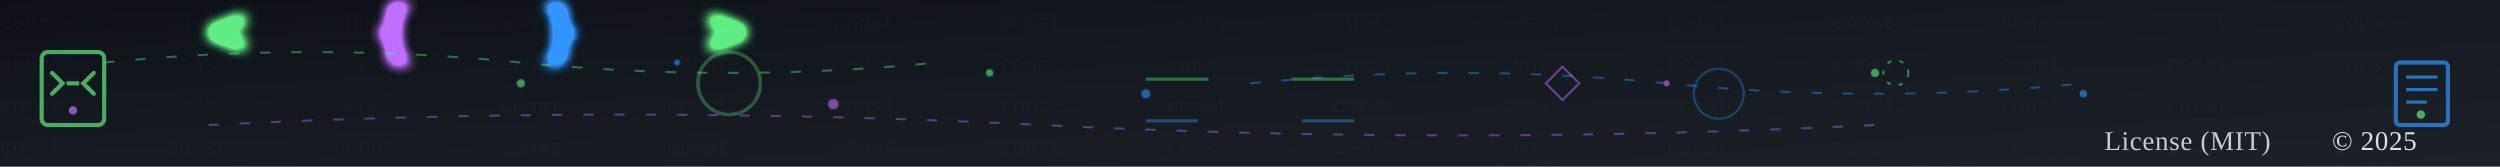
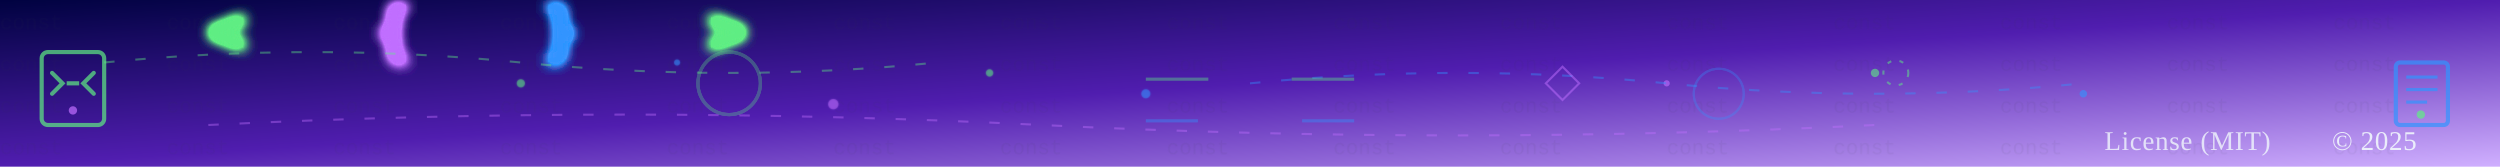
<svg xmlns="http://www.w3.org/2000/svg" width="1200" height="80" viewBox="0 0 1200 80" role="img" aria-label="Code Compilation Footer">
  <defs>
    <linearGradient id="bgCompile05F" x1="0%" y1="0%" x2="100%" y2="100%">
-       <stop offset="0%" style="stop-color:#0d1117;stop-opacity:1">
+       <stop offset="0%" style="stop-color:#000240;stop-opacity:1">

      </stop>
-       <stop offset="50%" style="stop-color:#161b22;stop-opacity:1" />
-       <stop offset="100%" style="stop-color:#1c2128;stop-opacity:1">
+       <stop offset="50%" style="stop-color:#501DAF;stop-opacity:1" />
+       <stop offset="100%" style="stop-color:#D0B0FF;stop-opacity:1">

      </stop>
    </linearGradient>
    <filter id="codeGlow05F" x="-50%" y="-50%" width="200%" height="200%">
      <feGaussianBlur stdDeviation="3" result="blur" />
      <feColorMatrix in="blur" type="matrix" values="1 0 0 0 0  0 1 0 0 0  0 0 1 0 0  0 0 0 6 0" result="glow" />
      <feMerge>
        <feMergeNode in="glow" />
        <feMergeNode in="SourceGraphic" />
      </feMerge>
    </filter>
    <pattern id="codePattern05F" x="0" y="0" width="80" height="20" patternUnits="userSpaceOnUse">
      <text x="0" y="14" font-family="'SF Mono', 'Monaco', 'Courier New', monospace" font-size="10" fill="#30363d" opacity="0.3">const</text>
    </pattern>
  </defs>
  <style>
    @media (prefers-color-scheme: dark) {
      .text-link { fill: #c9d1d9; font-family: 'SF Pro Text', -apple-system, BlinkMacSystemFont, 'Segoe UI', 'Roboto', 'Helvetica Neue', Arial, sans-serif; font-weight: 500; }
      .divider { stroke: #30363d; }
    }
    @media (prefers-color-scheme: light) {
      .text-link { fill: #1f2328; font-family: 'SF Pro Text', -apple-system, BlinkMacSystemFont, 'Segoe UI', 'Roboto', 'Helvetica Neue', Arial, sans-serif; font-weight: 500; }
      .divider { stroke: #d0d7de; }
    }

    .link { font-size: 13px; letter-spacing: 0.3px; }

    .bracket-pulse {
      animation: bracket-scale 3s cubic-bezier(0.4, 0, 0.2, 1) infinite;
      transform-origin: center;
    }
    @keyframes bracket-scale {
      0%, 100% { opacity: 0.5; transform: scale(2.0); }
      50% { opacity: 1; transform: scale(2.3); }
    }

    .compiler-flash {
      animation: flash-compile 2s ease-in-out infinite;
    }
    @keyframes flash-compile {
      0%, 100% { opacity: 0; }
      50% { opacity: 1; }
    }

    @media (prefers-reduced-motion: reduce) { * { animation: none !important; } }

    /* Enhanced particle effects */
    .particle {
      animation: particle-float 4s ease-in-out infinite;
      filter: blur(0.5px);
    }
    @keyframes particle-float {
      0%, 100% { opacity: 0; transform: translateY(0) translateX(0) scale(0); }
      25% { opacity: 0.8; transform: translateY(-20px) translateX(-10px) scale(1.5); }
      50% { opacity: 1; transform: translateY(-40px) translateX(5px) scale(2); }
      75% { opacity: 0.6; transform: translateY(-30px) translateX(15px) scale(1.8); }
    }

    .particle-2 {
      animation: particle-spin 5s linear infinite;
    }
    @keyframes particle-spin {
      0% { opacity: 0; transform: rotate(0deg) translateX(20px) scale(0); }
      50% { opacity: 1; transform: rotate(180deg) translateX(40px) scale(2); }
      100% { opacity: 0; transform: rotate(360deg) translateX(20px) scale(0); }
    }

    /* Wave effects */
    .wave-line {
      stroke-dasharray: 5 10;
      animation: wave-flow 3s linear infinite;
    }
    @keyframes wave-flow {
      to { stroke-dashoffset: -100; }
    }

    /* Glow pulse on text */
    .text-link {
      animation: text-glow 3s ease-in-out infinite;
    }
    @keyframes text-glow {
      0%, 100% { opacity: 0.7; filter: drop-shadow(0 0 0px transparent); }
      50% { opacity: 1; filter: drop-shadow(0 0 8px rgba(95, 237, 131, 0.6)); }
    }

    /* Rotating elements */
    .rotate-slow {
      animation: rotate-360 20s linear infinite;
      transform-origin: center;
    }
    @keyframes rotate-360 {
      to { transform: rotate(360deg); }
    }

    /* Shimmer effect */
    .shimmer {
      animation: shimmer-pass 4s ease-in-out infinite;
    }
    @keyframes shimmer-pass {
      0%, 100% { opacity: 0.3; }
      50% { opacity: 1; }
    }

    /* Ripple effect */
    .ripple {
      animation: ripple-expand 3s ease-out infinite;
      transform-origin: center;
    }
    @keyframes ripple-expand {
      0% { opacity: 1; transform: scale(0.5); }
      100% { opacity: 0; transform: scale(3); }
    }

    </style>
  <rect width="1200" height="80" fill="url(#bgCompile05F)" />
  <rect width="1200" height="80" fill="url(#codePattern05F)" opacity="0.2" />
  <line x1="0" y1="1" x2="1200" y2="1" class="divider" stroke-width="2" />
  <g class="bracket-pulse" transform="translate(100, 25)" filter="url(#codeGlow05F)" style="animation-delay: 0s">
    <text font-size="30" fill="#5FED83" font-family="'SF Mono', monospace">&lt;</text>
  </g>
  <g class="bracket-pulse" transform="translate(180, 25)" filter="url(#codeGlow05F)" style="animation-delay: 0.5s">
    <text font-size="30" fill="#C06EFF" font-family="'SF Mono', monospace">{</text>
  </g>
  <g class="bracket-pulse" transform="translate(260, 25)" filter="url(#codeGlow05F)" style="animation-delay: 1s">
    <text font-size="30" fill="#3094FF" font-family="'SF Mono', monospace">}</text>
  </g>
  <g class="bracket-pulse" transform="translate(340, 25)" filter="url(#codeGlow05F)" style="animation-delay: 1.5s">
    <text font-size="30" fill="#5FED83" font-family="'SF Mono', monospace">&gt;</text>
  </g>
  <g transform="translate(20, 25)" opacity="0.7">
    <rect x="0" y="0" width="30" height="35" rx="3" fill="none" stroke="#5FED83" stroke-width="2" />
    <path d="M 5 10 L 10 15 L 5 20" fill="none" stroke="#5FED83" stroke-width="2" stroke-linecap="round" />
    <path d="M 25 10 L 20 15 L 25 20" fill="none" stroke="#5FED83" stroke-width="2" stroke-linecap="round" />
    <line x1="12" y1="15" x2="18" y2="15" stroke="#5FED83" stroke-width="2" />
    <circle class="compiler-flash" cx="15" cy="28" r="2" fill="#C06EFF" />
  </g>
  <g transform="translate(1150, 25)" opacity="0.7">
    <rect x="0" y="5" width="25" height="30" rx="2" fill="none" stroke="#3094FF" stroke-width="2" />
    <line x1="5" y1="12" x2="20" y2="12" stroke="#3094FF" stroke-width="1.5" />
    <line x1="5" y1="18" x2="20" y2="18" stroke="#3094FF" stroke-width="1.5" />
    <line x1="5" y1="24" x2="15" y2="24" stroke="#3094FF" stroke-width="1.5" />
    <circle cx="12" cy="30" r="2" fill="#5FED83" />
  </g>
  <text x="1050" y="72" text-anchor="middle" class="link text-link" font-size="11px" opacity="0.8" fill="#f0f6fc">License (MIT)</text>
  <text x="1160" y="72" text-anchor="end" class="link text-link" font-size="11px" opacity="0.9" fill="#f0f6fc">© 2025</text>
  <g opacity="0.6">
    <circle class="particle" cx="250" cy="40" r="2" fill="#5FED83" style="animation-delay: 0s" />
    <circle class="particle" cx="325" cy="30" r="1.5" fill="#3094FF" style="animation-delay: 0.5s" />
    <circle class="particle" cx="400" cy="50" r="2.5" fill="#C06EFF" style="animation-delay: 1s" />
    <circle class="particle" cx="475" cy="35" r="1.8" fill="#5FED83" style="animation-delay: 1.5s" />
    <circle class="particle" cx="550" cy="45" r="2.2" fill="#3094FF" style="animation-delay: 2s" />
    <circle class="particle-2" cx="800" cy="40" r="1.5" fill="#C06EFF" style="animation-delay: 0.3s" />
    <circle class="particle-2" cx="900" cy="35" r="2" fill="#5FED83" style="animation-delay: 0.8s" />
    <circle class="particle-2" cx="1000" cy="45" r="1.8" fill="#3094FF" style="animation-delay: 1.3s" />
  </g>
  <g opacity="0.4">
    <path class="wave-line" d="M 50 30 Q 150 20, 250 30 T 450 30" stroke="#5FED83" stroke-width="1" fill="none" style="animation-delay: 0s" />
    <path class="wave-line" d="M 600 40 Q 700 30, 800 40 T 1000 40" stroke="#3094FF" stroke-width="1" fill="none" style="animation-delay: 0.7s" />
    <path class="wave-line" d="M 100 60 Q 300 50, 500 60 T 900 60" stroke="#C06EFF" stroke-width="1" fill="none" style="animation-delay: 1.4s" />
  </g>
  <g opacity="0.3">
    <circle class="ripple" cx="350" cy="40" r="15" stroke="#5FED83" stroke-width="1.5" fill="none" style="animation-delay: 0s" />
    <circle class="ripple" cx="350" cy="40" r="15" stroke="#5FED83" stroke-width="1.5" fill="none" style="animation-delay: 1s" />
    <circle class="ripple" cx="350" cy="40" r="15" stroke="#5FED83" stroke-width="1.5" fill="none" style="animation-delay: 2s" />
    <circle class="ripple" cx="825" cy="45" r="12" stroke="#3094FF" stroke-width="1" fill="none" style="animation-delay: 0.5s" />
    <circle class="ripple" cx="825" cy="45" r="12" stroke="#3094FF" stroke-width="1" fill="none" style="animation-delay: 1.5s" />
  </g>
  <g opacity="0.5">
    <g class="rotate-slow" transform="translate(750, 40)">
      <path d="M -8 0 L 0 -8 L 8 0 L 0 8 Z" fill="none" stroke="#C06EFF" stroke-width="1" />
    </g>
    <g class="rotate-slow" transform="translate(910, 35)" style="animation-direction: reverse;">
      <circle cx="0" cy="0" r="6" fill="none" stroke="#5FED83" stroke-width="1" stroke-dasharray="2 4" />
    </g>
  </g>
  <g opacity="0.4">
    <line class="shimmer" x1="550" y1="38" x2="580" y2="38" stroke="#5FED83" stroke-width="1.5" style="animation-delay: 0s" />
    <line class="shimmer" x1="620" y1="38" x2="650" y2="38" stroke="#5FED83" stroke-width="1.5" style="animation-delay: 0.3s" />
    <line class="shimmer" x1="550" y1="58" x2="575" y2="58" stroke="#3094FF" stroke-width="1.5" style="animation-delay: 0.6s" />
    <line class="shimmer" x1="625" y1="58" x2="650" y2="58" stroke="#3094FF" stroke-width="1.5" style="animation-delay: 0.9s" />
  </g>
</svg>
